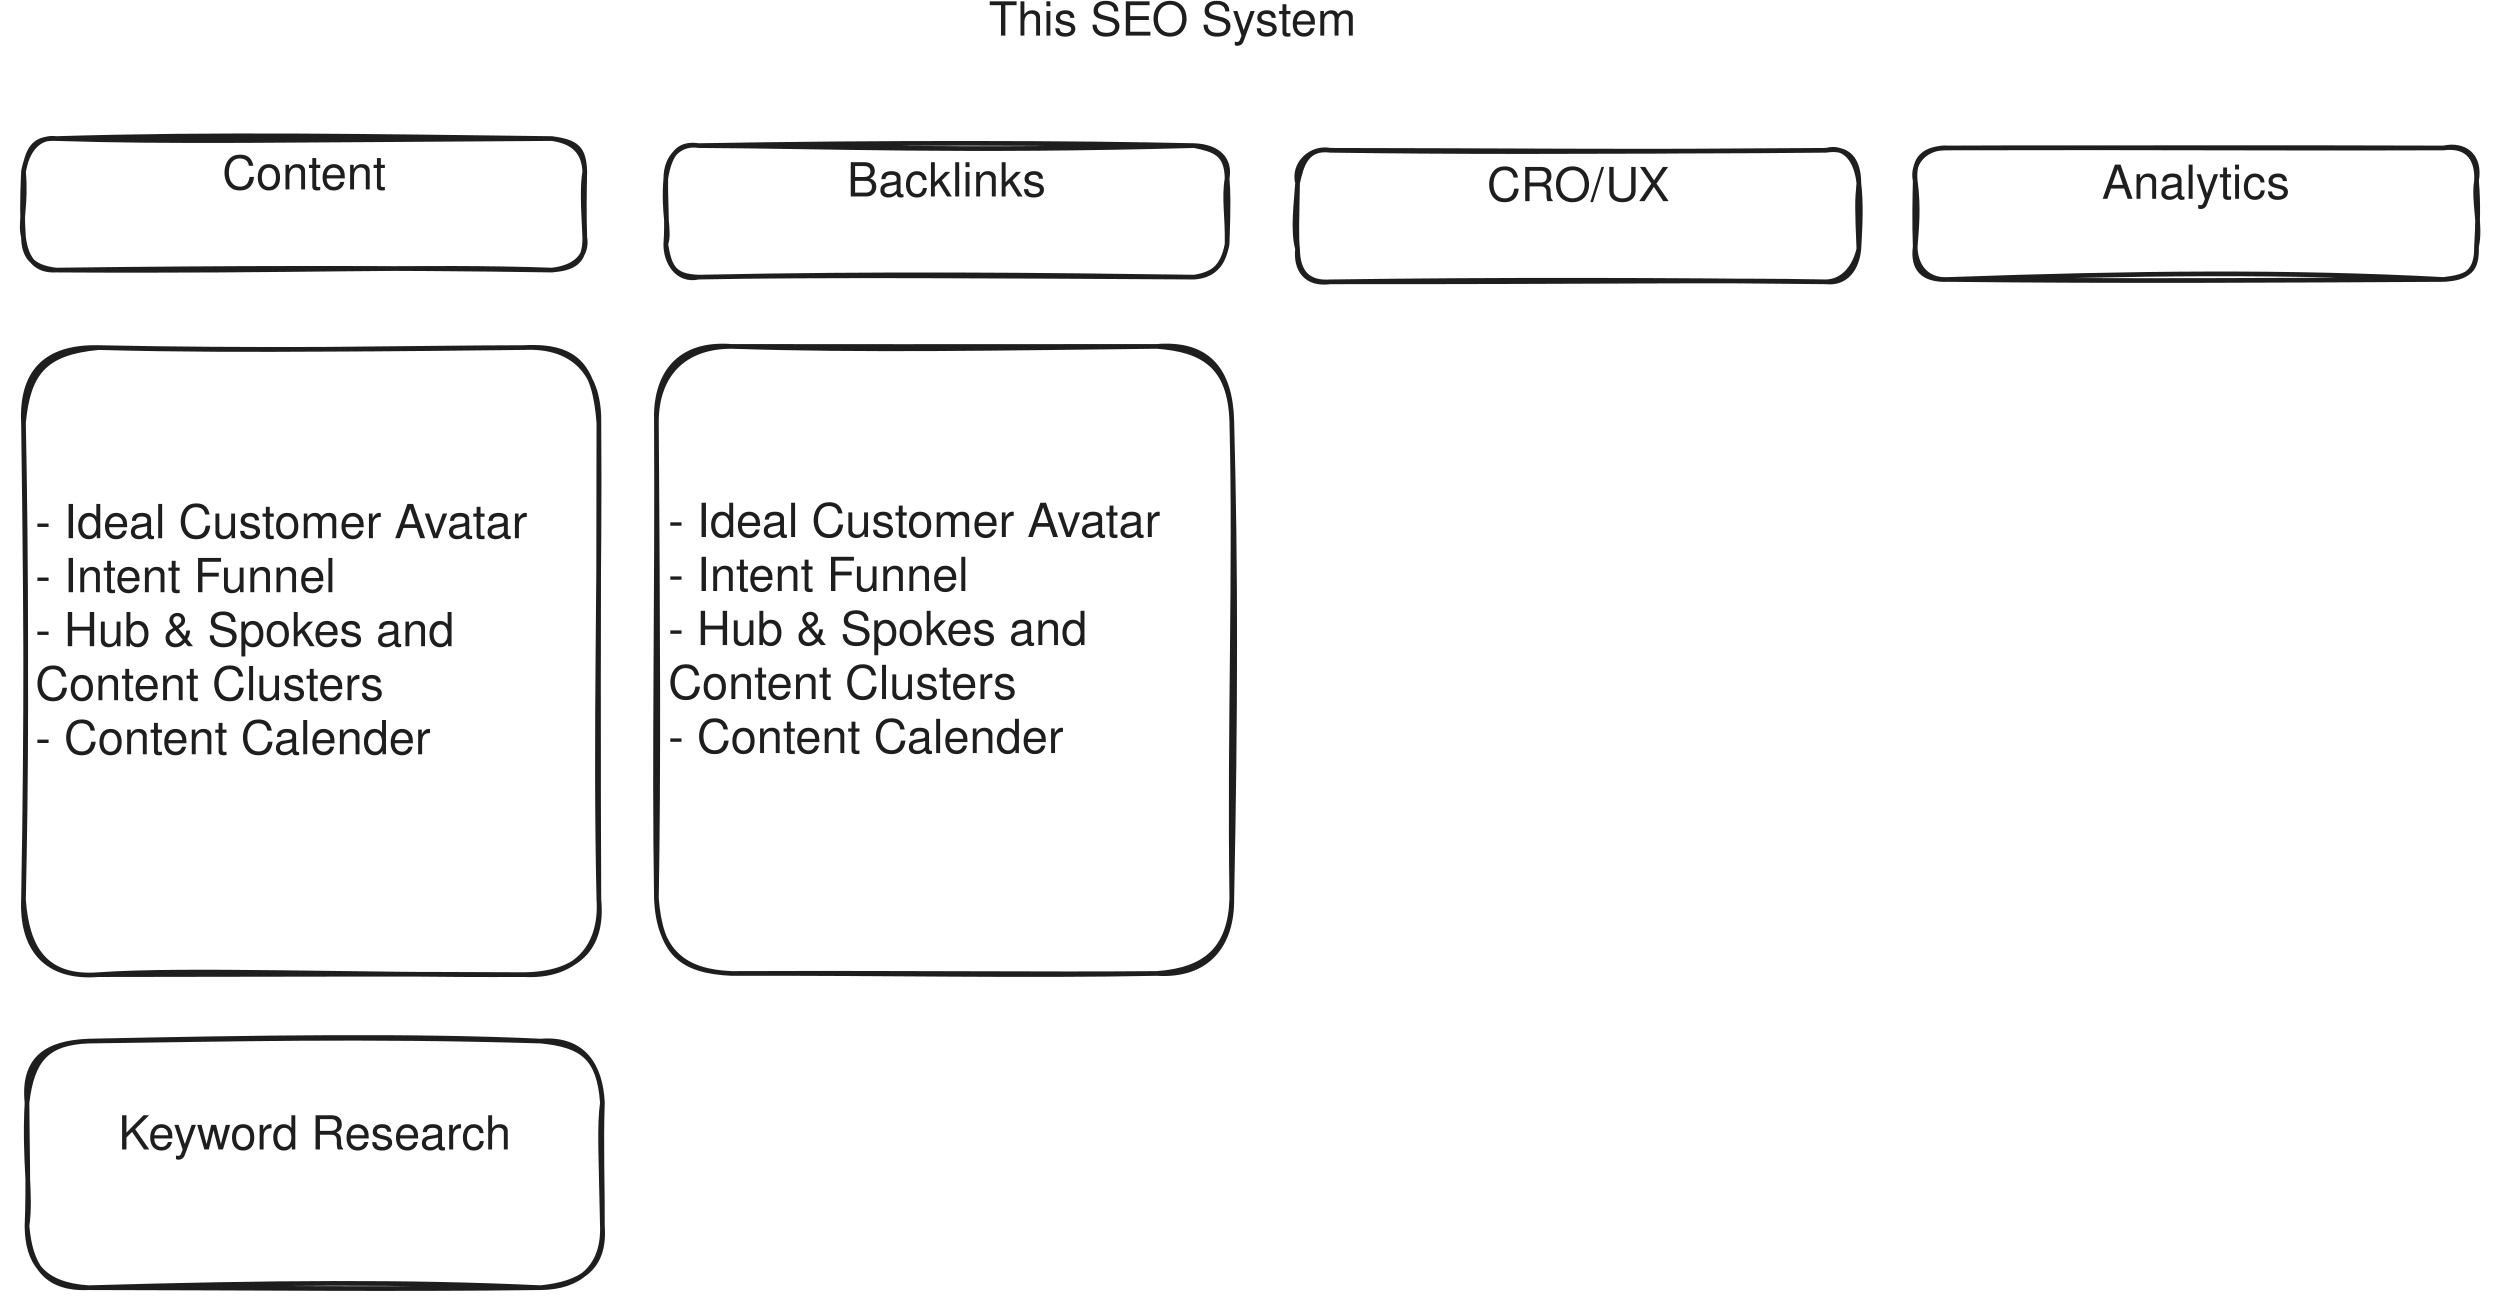
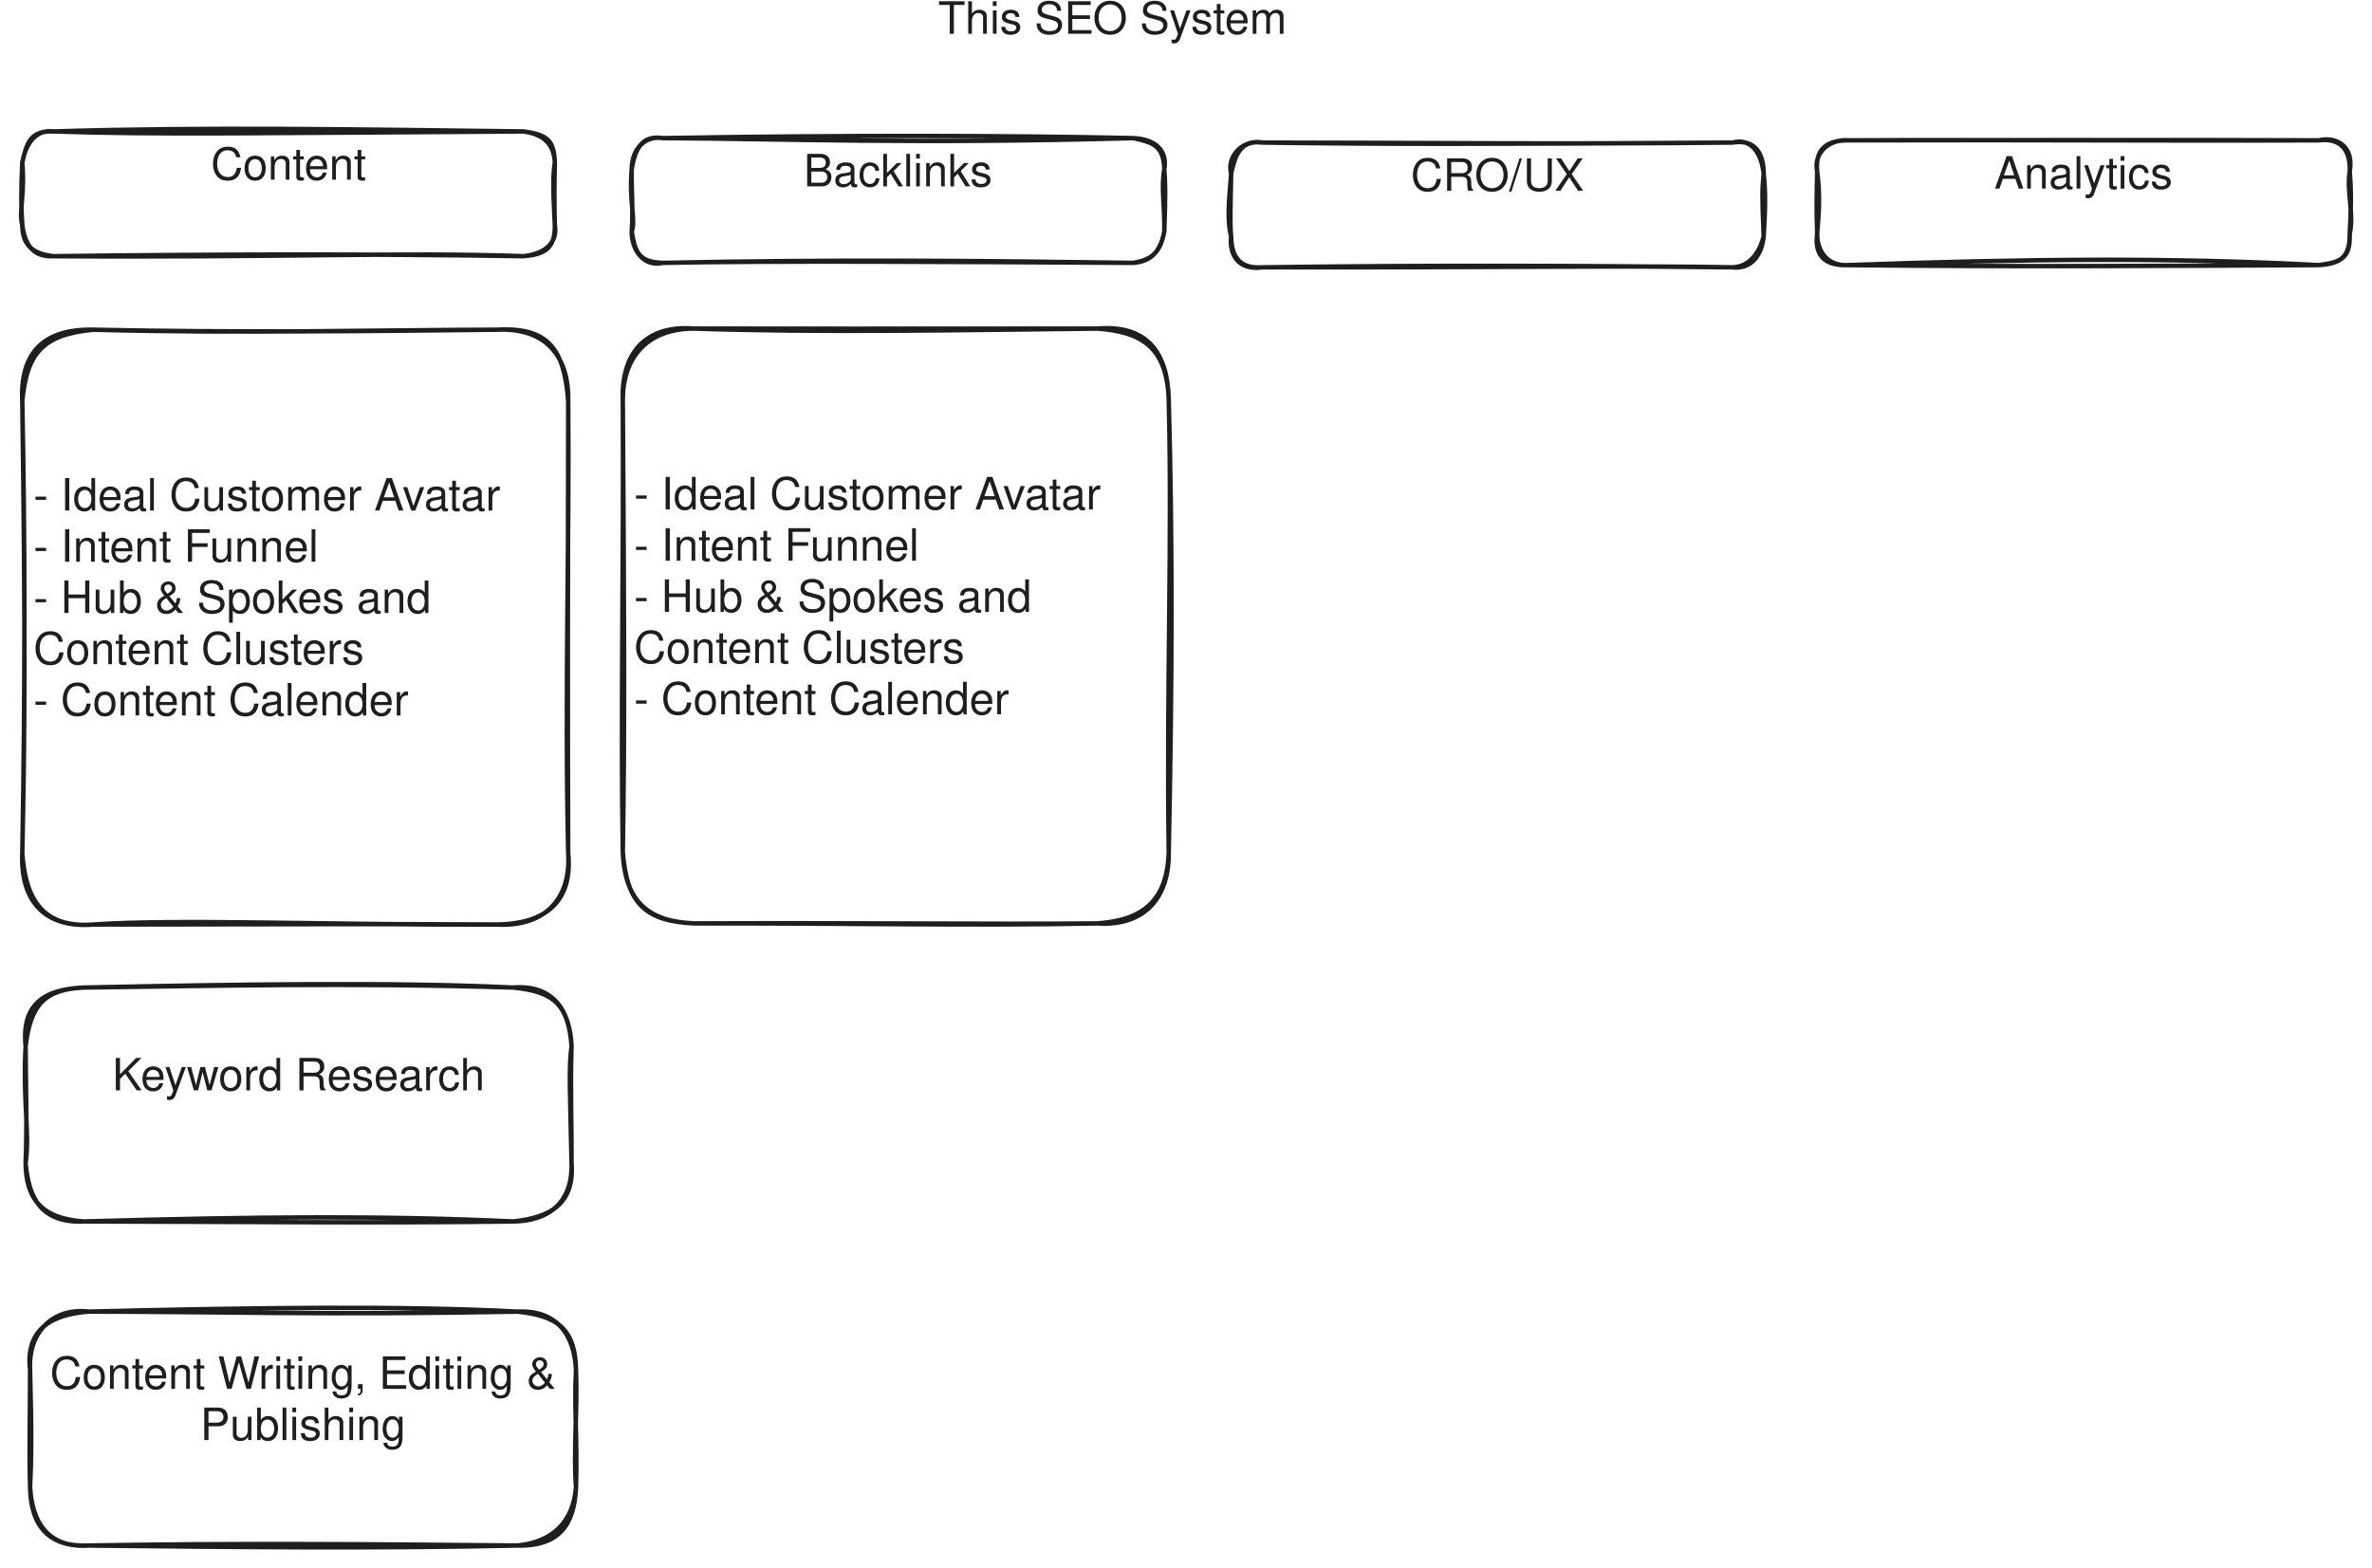
- <svg xmlns="http://www.w3.org/2000/svg" version="1.1" viewBox="0 0 1064.5 558.294" width="1064.5" height="558.294">
+ <svg xmlns="http://www.w3.org/2000/svg" version="1.1" viewBox="0 0 1064.5 703.763" width="1064.5" height="703.763">
  
-   eyJ2ZXJzaW9uIjoiMSIsImVuY29kaW5nIjoiYnN0cmluZyIsImNvbXByZXNzZWQiOnRydWUsImVuY29kZWQiOiJ4nOVaW1PiSFx1MDAxNH6fX0ExVfs0Mn2/zJuC11FcdTAwMTlcdTAwMDWvO1tWII1EQoJJXHUwMDEw4pT/fTuoJFx1MDAwNDKAXHUwMDFhXHUwMDA3d1x1MDAxZMtcdTAwMWG6O5zu0993vj6n8+tToVBcZsKeKn4rXHUwMDE01bBp2JbpXHUwMDE5g+KXqP1Oeb7lOrpcdTAwMGKNPvtu32uORraDoOd/+/p1MFx1MDAxOJRcdTAwMWM3UH673yhcdTAwMTm93uNzylZd5Vx1MDAwNL5cdTAwMWX5t/5cXCj8XHUwMDFh/U1YXG7UMFx1MDAxOI1cdTAwMWS1xnZcdTAwMThNN1x1MDAxZbrOyCSUQDJMKMDjXHUwMDExll/Rllx1MDAwMmXq7pZh+yruiZqKd1uVbp23zbPt7apcdTAwMDXq+2v3XHUwMDA35jC22rJsu1x1MDAxNoT2aEK+q1x1MDAxN1x1MDAxZff5ged21JllXHUwMDA27efVJ9qznvLc/nXbUX60cDhudXtG01xuwqhccoBxq+FcXI++I25cdTAwMTnqTzxeXfTAXHUwMDFhpCBlu+zarlx1MDAxN9n+XGZV9C+23jCanWs9XHUwMDA1x1x1MDAxY49cdDzD8XuGpzcjXHUwMDFlN3haXHUwMDE1pLwkIIo93lbWdTuI1lx1MDAxYs/CVyP3cixcdTAwMDTmILE9kaXerjna439in3pGV+1GTzh92046xjGfXHUwMDFjM9HRiDo2XHUwMDEzcIm/qt8zjce9hVx1MDAxYzLGXGKSQvB4K2zL6aS/znabnVx1MDAxOXBouU5Qs+4jdyMw0bpldC07nNjiXHUwMDExNLXv6m3LL9Q2q4Va6Fx1MDAwN6pbnFx1MDAxOLBuW9dcdTAwMTFei7ZqTVx1MDAwMjmwNIfG3YHbi3ub2qBhOcqbdpDrWdeWY9j1ecb1qtXO8z7BXHUwMDEypInt91XUXHUwMDFitYtR48OX2eTzVDN4hN9cZlx1MDAwNkIqMilIXHRDmFxiXHUwMDFhXHUwMDFinUdB1Fx1MDAxOVx1MDAxOFeti1x1MDAxYldUToP9XHUwMDEwtYJauLPaXHUwMDE0XFzDOPbAI1x0XHUwMDAxTFl/O1x1MDAxMlwiLKf5R1maf1xiaVx1MDAwZUCI4sEv5t8zXHUwMDFjYkDgp5aHbFqOn4mfzormid1cdTAwMTfqOiTirHxZuextsrBcck5CdlNcdTAwMWOPe3j63284jzEnXGIm0T+H879cdTAwMDV+lupAirMwjyWXOlCKxVVn9qJXXHUwMDFi8oiyXHUwMDEyXHUwMDA2iGOCOZ1cdTAwMDS/ICWaXHUwMDFi+jktMaCjiuBcdTAwMGKpXHUwMDEw5JhDXHUwMDAymICvp8GLZVxiM0rkMpB8nVxmlXW3nlUhQ3+auk95v1GgrmWayUg/KULzXHUwMDAydFqXpmeTvyBxnkVOXHUwMDAyOeKU4Hg35pGz9iP4ft9FnXrfPd1zXHUwMDFhle0tsC1WnJwsycBcdTAwMTEnpUhZf3c90k6niEpcdTAwMTRvzUfQo2ojJFx1MDAwMFx1MDAxY7c2T1x1MDAwMt+Vh/L+/rxztLxcdTAwMWUtc1x1MDAwNn2ZXHUwMDFl8Uw90uGPUp1cdTAwMDbhxc9gs1e90piHqMRcdTAwMTlmXHUwMDFjiik5gjnKkdY6wlx1MDAxMaNssaRIn1x1MDAwYqHAgss/KkfLXCLydXK0oV1cdTAwMWHZ8HPSozlcdTAwMDE6rUczppO7ICGUmSFhzLDUv4tcdTAwMGLS/n7Due/c91x1MDAwM39j9+C6fcdY9XDFXHUwMDEzJFx1MDAwNKZcdTAwMDWJpay/uyBBXGKJXHUwMDBlXHUwMDE3QHwsRVx1MDAxMqhdN9aGg529vq3KNYdYXHUwMDE33XBcdTAwMDVcdTAwMTVcdGGUhXnIJFwiUi5zXG6bverVXHUwMDA2vaAlXGJcdTAwMDSWYjpF4jLPXHUwMDE0iZd09olcdTAwMDBesFJcdTAwMDeBnirQXHUwMDBmvFx1MDAwMVx1MDAxMV4uSpRcdTAwMDIgl1x1MDAwMOUrc6Tj6teT85xcdTAwMTRpToSeypBSc8lfjmhmzVx1MDAxY0EoXHUwMDE5RSCBhXnU3LpcdTAwMTXrsNW1ukaLc7Y56PZDP1htalx1MDAxMsan9IinrL9/wVx1MDAwZVx1MDAwMipcdTAwMTCQ8mNV7M66643ybbmxQS/ogLe7cP0kXHUwMDEwq6hH2Vx1MDAxN0VC6sSBSLq4XHUwMDFjzV70SmOeXHUwMDEyVpJCZ4FwXCJZeUyRQJ4pXHUwMDEyKFx1MDAwMSSRXFy0ZIdcdTAwMDBkXHUwMDAwYPZcdTAwMTbnso+SI61rOVxitcbklSPNidFpRZoxnfyLdlx0b6X4yTFFhFx1MDAwMLI4Py/al2LjaLdyeHR4e8h2K1eNTbC72vyccYmUNv6GkkRmUZElNPDpaEhQVFCB5FxybnHfUZPaXHUwMDFia1fN4+3h0fZVVYT1/q0v1/tLaVx1MDAxMiVcdTAwMDImTkl5Ve1cdTAwMTjMwjxGXCJ6dYEtXrSbvehVx/zk21x1MDAwYozkXHUwMDA3eVxiSlx1MDAwMuuD7excdTAwMTdcdTAwMThgXCKiPYGfXHUwMDExhlx1MDAwNE9mqe+vQ0vj8HU6tFbYNZVhXHUwMDE3yn0/cLvKK6zfXHUwMDE5geH9dHTH4zXOVt9xlFx1MDAxZDXs9Fx1MDAxYoW/XG61nt4lv2A4ZuGn83zXU7b181x1MDAxYc/RsHGbYSvHTIrYMm9FzNG3OfE+rW+vWuZyi1xcTDcheIVwZl9FQ0xcdTAwMDHVxz25eDZcdTAwMDevqNeHpqpsXHUwMDA21UO7enpcdTAwMDZv5N6KR1x1MDAxMSbS2Vx1MDAxY0Q5XHUwMDFlaFx1MDAxN1x1MDAxNU9cdTAwMDS066HQh+5cdTAwMGYlnmVgbvbrJ3v7N6c7R1tcdTAwMDc7zZM9XHSWXHUwMDEzT0r1cS138ZQkXHUwMDBi95HnmU748OK4n73qXHUwMDE1xz1O4X6i4c9cdTAwMGKoTqmlXHUwMDE0XHUwMDAwvVx1MDAwMf5fLqDLYvH/KaBzwv5/W0BcdTAwMTNcdTAwMTW3qbtzXGKj10X44oHEXHUwMDFkbP+od7zzu7Ob3f3g7nz/tnyw+sdwlookOvsoIUmwIFx1MDAwMCAmKH1nOYVgKpogXGKZzlx1MDAxN/hcdTAwMDerj4YnzbOwRtYqR8PaXHUwMDE5r21dXHUwMDFlXHJcdTAwMTVdSk5cdTAwMTlcdTAwMDaM8CQhcqmP0kxcdTAwMTZcdTAwMTBMiJZUKFx1MDAxNybB7EWvNlx0kFx1MDAxNCVcItBjxWOCXGZcdTAwMTiR91wiXHUwMDAz1GdZycjkleHv7u6whJJcdTAwMTPyJ2ulXGZzQMRcdTAwMTL4fJ3EflfhwPXMwrHyleE12zmVTOfE8bRcImbPaqnK6aenSFA0er1aoP08XHUwMDBlVnpjLfPJWbFvi3eWXHUwMDFhbEyD7HNr9Fx1MDAxM8WZUSCIKKdGke/h08O/5VxcJE0ifQ==
+   eyJ2ZXJzaW9uIjoiMSIsImVuY29kaW5nIjoiYnN0cmluZyIsImNvbXByZXNzZWQiOnRydWUsImVuY29kZWQiOiJ4nOVa21LjuFx1MDAxNn3vr0hlquapSet+mTdcYuHSQ3PpXHUwMDA0QnN6inJihVx1MDAxOFx1MDAxYzvYXHUwMDBlwUzx70dcdTAwMGVcdTAwMTc7jt1xXHUwMDAw0+ZcdTAwMWOgqFiSs7WltfbSlvTvp1qtXHUwMDFlhGNV/6tWV7d9w7ZMz5jWP0flN8rzLdfRVWj27LtcdTAwMTOvP2s5XGaCsf/Xly/T6bThuIHyh5New1x1MDAxOI9cdTAwMWbeU7ZcdTAwMWEpJ/B1y//o51rt39n/hKVA3Vx1MDAwNrO2s9LYXHUwMDBlo+nCfdeZmYRcdTAwMTJIhlx0XHUwMDA1+LmF5W9qS4EydfXAsH1cdTAwMTXXREX1m63NUYdcdTAwMGbN7vb2gVx1MDAwNTp7a3ffzNvY6sCy7XZcdTAwMTDas1x1MDAwZfmudjyu81x1MDAwM8+9Ul3LXGaGT94nyvPe8tzJxdBRfuQ4fC51x0bfXG7CqFxmgOdSw7mYfUdcXHKrn3jsXfTCXHUwMDFhpCBlu+narlx1MDAxN9n+XHUwMDAzqug3tt4z+ldcdTAwMTe6XHUwMDBijvncJvBcZsdcdTAwMWZcdTAwMWKenoy43fTRK0h5Q0BcdTAwMTSP+FBZXHUwMDE3wyDyN+6Fr2bDy7FcdTAwMTCYg8T0RJbGu+Zsjv+Jx9QzRmo3esOZ2HZyYFx1MDAxY/NxYOYqelFFK1x1MDAwMZf4qyZj03iYW8ghY4wgKVx1MDAwNI+nwracq/TX2W7/Klx1MDAwM1x1MDAwZVx1MDAwM9dcdNrWXTTcXGLMlW5cdTAwMTkjy1x1MDAwZeemeFx1MDAwNk09dp2h5dfarYNaO/RcdTAwMDM1qs81WLeti1xir3VbXHLmgVx1MDAxY1iaQ8/VgTuOa/vaoGE5yltcdTAwMWMg17MuLMewO8uMa6/VztM8wVx1MDAwNqSJ6fdVVFx1MDAxYpWLWeH952zyeapcdTAwMWY8wC+DgZCKXFxcblLCXHUwMDEwJoLGRpdRXHUwMDEwXU2N88GPS1dsnlx1MDAwNHshXHUwMDFhXHUwMDA07XCn2lx1MDAxNFxcwzhcdTAwMWWBXHUwMDA3XHUwMDEyXHUwMDAymLL+diREWC7yj7I0/1x1MDAxMNJcdTAwMWOAXHUwMDEwxY1fzL8nOMSAwI8l9/m0fH4nfjsvmidmX6iLkIhu82zzbNxi4Vx1MDAxMFx1MDAxY4fssv7c7v7x0y84jzEnXGIm0b+E879cdTAwMDR+nupAivMwjyWXOlCK4qqT7XS1IY8oa2CAOCaY03nwXHUwMDBi0qCloZ/TXHUwMDA2XHUwMDAzOqpcYl5IhSDHXHUwMDFjXHUwMDEywFx1MDAwNHw9XHJeLEOYUVwiV4Hk62Soqat1r2o5+tPXdcr7hVx1MDAwMo0s00xG+nlcdTAwMTFaXHUwMDE2oNO6tNib8lx1MDAwNYnzPHJcdTAwMTLIXHUwMDExp1x1MDAwNMezsYyc7cPg77tcdTAwMTG66kzck69Ob3N7XHUwMDBibIuKk5MlXHUwMDE5OOOkXHUwMDE0Kevvrkd60CmiXHUwMDEyxVPzXHUwMDEx9OigXHUwMDE3XHUwMDEyXHUwMDAwvlx1MDAwZlrHge/KfXl3d3p1tLpcdTAwMWWtslx1MDAwNn2ZXHUwMDFl8VxcPdLhj1KdXHUwMDA24eJrsGyvK415iFx1MDAxYZxhxqFYkCNYolx1MDAxY2mtI1x1MDAxYzHKiiVFel1cYlx1MDAwNVx1MDAxNlxc/lY5Wlx1MDAxNZGvk6Nccj2kkVxyvyQ9Wlx1MDAxMqDTepTRndJcdTAwMDVcdKHcXGZcdGOGpf4rLkh7ez3n7upuXHUwMDEy+Fx1MDAxYrvfLoY3jFx1MDAxZOxXPEFCYFGQWMr6u1x1MDAwYlx1MDAxMoSQ6HBcdTAwMDHEx1IkgYZcdTAwMWRj7Xa683Viq2bbIdaPUVhBRUJcdTAwMTjlYVx1MDAxZTKJiJSrrMKyva426Fx1MDAwNW1AILBcdTAwMTSLKVx1MDAxMpdlpki8obNPXHUwMDA0cMGdOlxidFeBfuFccojwclGiXHUwMDE0XHUwMDAwuVx1MDAwMihfmSN9P/hyfFqSXCItidBcdTAwMGJcdTAwMTlSqi/ly1x1MDAxMc3dM0dcdTAwMTBKRlx1MDAxMUhgYVx1MDAxOTW3rsU6XHUwMDFjjKyRMeCctaajSehcdTAwMDfVpiZhfEGPeMr6+2/YQUBcdTAwMDVcdTAwMDJSfqxcdTAwMWS77mi917xu9jboXHUwMDBmOuXDXHUwMDExXFw/XHUwMDBlRFx1MDAxNfUo/6BISJ04XHUwMDEwSYvLUbbTlcY8Jawhhc5cdTAwMDLhXFyy8pBcIoEyUyTQXHUwMDAwSFwiWXTLXHUwMDBlXHUwMDAxyFx1MDAwMMDsLdZlXHUwMDFmJUda13JcdTAwMTBqjSkrR1pcdTAwMTKj04qU0Z3yN+1cdTAwMTKjleInx1x1MDAxNFx1MDAxMVx1MDAwMkhxfv5cdTAwMTieiY2j3c39o/3rfba7ed5rgd1q8zPjXHUwMDEwKW38XHIliWRRkSU08HFpSFC0oVx1MDAwMslcdTAwMWKc4r6jJlxyN9bO+9+3b4+2z1x1MDAwZkTYmVxc+3J9spImUVwiYGKVVNauXHUwMDFkg3mYx0hEV1x1MDAxN1jxTbtsp6uO+fnbXHUwMDBijJRcdTAwMDd5XGJcdTAwMWFcdTAwMDLrhW32XHUwMDA1XHUwMDA2mIhoj+BnhCHBk1nq++vQyjh8nVx1MDAwZa3Vdk1l2LXmxFx1MDAwZtyR8mrrN0ZgeD9cdTAwMWRd8XCMszVxXHUwMDFjZUdcdTAwMDU7k17tz1p7rGfJr1x1MDAxOY5Z++k8nfU0bf2+xnPU7LnMsJVjJkVslVtcdTAwMTFL9G1JvE/r26vcXFzNyWK6XHTBK4Qz/yhcdTAwMWFiXG6oXu7J4tlcdTAwMWM8p95cdTAwMDSaarNcdTAwMTVcdTAwMWPs21x1MDAwNyddeCm/VjyKMJHO5iAqcUFbVDxcdTAwMTHQQ1x1MDAwZoVedH8o8WxcdTAwMDKzNelcdTAwMWN/3bs82Tna+rbTP/4qwWriSalerpUunpLk4T5cdTAwMWF5plx1MDAxMz5cXFx1MDAxY/fZXldcdTAwMWP3OIX7uYLfL6A6pZZSXHUwMDAw9Fx1MDAwNvh/uYCuisX/T1x1MDAwMV1cdTAwMTL2/7dcdTAwMDU0seO2cHZcdTAwMGVhdF2EXHUwMDE3XHUwMDBmJO50+7Bz5Z3edC9394Kb073r5rfqL8NZKpLo7KOBJMGCXHUwMDAwgJig9J3lXHUwMDE0goVogiBkOl/gXHUwMDFmbH80PO53wzZZ2zy6bXd5e+vs6FbRleSUYcBcYk9cdTAwMTKilP1RmstcdTAwMDKCXHTRklxuZWFcdTAwMTJkO11tXHUwMDEyIClcdTAwMWFEoIdcdTAwMWSPOTJgRN6LXGZQr2UlI/NHhr86u8NcdTAwMTJKTsjv3CtlmFx1MDAwM1wiVsDn6yT2b1x1MDAxNU5dz6x9V74yvP6wpC3TJXE8rYj5vSr/OFx1MDAwZuYyV1x1MDAwYlx1MDAxN0aci+K7SKOuaDXt87B1yC9cdTAwMGaPj/aOxufquOLMxTh9vYQg0eBcZnFEqYSMylxuyFx1MDAxN6SQc1wiXHUwMDA0+FjydXZcIlx1MDAwMfbhed/a6JzSdb2Gc25cdTAwMDeryVx1MDAxN0M6qJYtXziRZaRIoDNcdTAwMDCKXHUwMDExwsUv5Gc7XXFcdTAwMTIg2Vx1MDAwMHLhMuKMXHJUNNA7sUFTXHUwMDExXG6pXHUwMDA3PDNJJIu3sLBuLVx1MDAxMPqtXHUwMDE39Fx1MDAxOYdcdTAwMTSxXHUwMDE1IPo6XHUwMDA1e0p2up5cdTAwMTVYzsXnWsucfdBp0k/ncNKzLX+oXHUwMDFmS1x1MDAxMrYlXHUwMDExPu/+fkZns7paSO1cYnzg+KfHwFE3xuN2oOfkObZpXHUwMDEwWObjwMbzUL+x1HRjXHUwMDExkn9cZmY/UViaxY2IoWpcdTAwMTYo7z/d/1x1MDAxN5dn5P4ifQ==
  <defs>
    <style class="style-fonts" />
  </defs>
  <g transform="translate(421 10) rotate(0 78.90625 11.5)">
    <text x="0" y="0" font-family="Helvetica, Segoe UI Emoji" font-size="20px" fill="#1e1e1e" text-anchor="start" style="white-space: pre;" direction="ltr" dominant-baseline="text-before-edge">This SEO System</text>
  </g>
  <g stroke-linecap="round" transform="translate(10 59) rotate(0 119.5 28)">
    <path d="M14 0 C61.54 1.57, 108.3 0.68, 225 0 M14 0 C81.75 -2.09, 149.08 -0.93, 225 0 M225 0 C234.97 1.48, 238.58 6.4, 239 14 M225 0 C235.68 1.45, 238.62 4.03, 239 14 M239 14 C237.99 20.26, 238.26 27.56, 239 42 M239 14 C238.79 23.34, 238.69 32.25, 239 42 M239 42 C240.24 49.35, 235.42 54.84, 225 56 M239 42 C239.21 53.07, 233.76 55.23, 225 56 M225 56 C169.87 54.05, 117.1 56.67, 14 56 M225 56 C154.75 54.9, 84.56 55.12, 14 56 M14 56 C5.28 56.49, 1.18 51.34, 0 42 M14 56 C3.23 54.84, 0.11 49.76, 0 42 M0 42 C-1.67 35.66, 1.28 28.39, 0 14 M0 42 C-0.5 34.85, -0.6 26.29, 0 14 M0 14 C1.57 5.03, 6.48 -1.05, 14 0 M0 14 C1.92 5.82, 3.2 -0.53, 14 0" stroke="#1e1e1e" stroke-width="2" fill="none" />
  </g>
  <g transform="translate(91.69727 75.5) rotate(0 37.80273 11.5)">
    <text x="37.803" y="0" font-family="Helvetica, Segoe UI Emoji" font-size="20px" fill="#1e1e1e" text-anchor="middle" style="white-space: pre;" direction="ltr" dominant-baseline="text-before-edge">Content </text>
  </g>
  <g stroke-linecap="round" transform="translate(283.5 62) rotate(0 119.5 28)">
    <path d="M14 0 C68.92 0.27, 125.86 2.72, 225 0 M14 0 C93.92 -1.4, 172.59 -1.19, 225 0 M225 0 C235.23 0.42, 240.53 5.82, 239 14 M225 0 C233.72 1.81, 238.81 3.35, 239 14 M239 14 C237.56 22.59, 239.23 29.96, 239 42 M239 14 C239.44 19.1, 239.64 25.07, 239 42 M239 42 C237.25 50.67, 234.16 54.56, 225 56 M239 42 C237.1 52.05, 232.07 55.44, 225 56 M225 56 C157.86 55.08, 92.58 54.36, 14 56 M225 56 C143.52 55.52, 62.33 55.01, 14 56 M14 56 C3.78 55.63, 1.61 52.1, 0 42 M14 56 C4.83 58.02, -0.1 49.5, 0 42 M0 42 C1.91 36.28, -1.25 28.93, 0 14 M0 42 C0.74 32.12, -0.22 22.92, 0 14 M0 14 C0.07 4.24, 6.52 -1.26, 14 0 M0 14 C1.74 2.71, 6.05 -1.19, 14 0" stroke="#1e1e1e" stroke-width="2" fill="none" />
  </g>
  <g transform="translate(360.7637 78.5) rotate(0 42.23633 11.5)">
    <text x="42.236" y="0" font-family="Helvetica, Segoe UI Emoji" font-size="20px" fill="#1e1e1e" text-anchor="middle" style="white-space: pre;" direction="ltr" dominant-baseline="text-before-edge">Backlinks</text>
  </g>
  <g stroke-linecap="round" transform="translate(552.5 64) rotate(0 119.5 28)">
    <path d="M14 0 C78.58 0.03, 146.89 0.8, 225 0 M14 0 C64.64 0.7, 113.96 0.76, 225 0 M225 0 C234.9 -1.62, 238.95 4.41, 239 14 M225 0 C233.69 -2.3, 238.07 5.17, 239 14 M239 14 C238.27 21.45, 238.27 24.46, 239 42 M239 14 C239.96 22.44, 239.68 30.59, 239 42 M239 42 C237.25 49.46, 232.53 55.81, 225 56 M239 42 C238.24 50.39, 233.55 56.94, 225 56 M225 56 C180.33 55.13, 133.68 56.08, 14 56 M225 56 C157.83 55.25, 88.13 54.97, 14 56 M14 56 C4.55 56.68, 0.11 52.07, 0 42 M14 56 C3.34 57.46, -0.93 50.52, 0 42 M0 42 C-2.2 34.12, -0.49 22.03, 0 14 M0 42 C-0.56 37.03, -0.29 29.97, 0 14 M0 14 C1.71 6.1, 3.91 -1.34, 14 0 M0 14 C-2.11 5.68, 5.79 -1.64, 14 0" stroke="#1e1e1e" stroke-width="2" fill="none" />
  </g>
  <g transform="translate(633.1084 80.5) rotate(0 38.8916 11.5)">
    <text x="38.892" y="0" font-family="Helvetica, Segoe UI Emoji" font-size="20px" fill="#1e1e1e" text-anchor="middle" style="white-space: pre;" direction="ltr" dominant-baseline="text-before-edge">CRO/UX</text>
  </g>
  <g stroke-linecap="round" transform="translate(815.5 63) rotate(0 119.5 28)">
    <path d="M14 0 C79.36 0, 140.82 -0.31, 225 0 M14 0 C80.14 -0.32, 146.33 0.28, 225 0 M225 0 C233.69 -1.94, 240.9 3.1, 239 14 M225 0 C236.16 -1.4, 239.43 5.83, 239 14 M239 14 C237.55 22.9, 241.01 33.05, 239 42 M239 14 C239.82 23.35, 239.55 32.48, 239 42 M239 42 C239.13 52.25, 235 55.48, 225 56 M239 42 C239.22 52.3, 236.1 54.69, 225 56 M225 56 C159.02 52.52, 94.12 53.15, 14 56 M225 56 C156.99 56.36, 87.67 56.81, 14 56 M14 56 C4.36 56.6, 0.02 49.57, 0 42 M14 56 C2.99 56.46, -1.23 51.3, 0 42 M0 42 C0.53 34.75, 1.59 25.6, 0 14 M0 42 C-0.41 31.31, -0.16 21.16, 0 14 M0 14 C-0.86 4.6, 3.41 -0.07, 14 0 M0 14 C-1.77 5.54, 5.48 -0.68, 14 0" stroke="#1e1e1e" stroke-width="2" fill="none" />
  </g>
  <g transform="translate(894.9854 79.5) rotate(0 40.01465 11.5)">
    <text x="40.015" y="0" font-family="Helvetica, Segoe UI Emoji" font-size="20px" fill="#1e1e1e" text-anchor="middle" style="white-space: pre;" direction="ltr" dominant-baseline="text-before-edge">Analytics</text>
  </g>
  <g stroke-linecap="round" transform="translate(10 148) rotate(0 122.5 133.5)">
    <path d="M32 0 C98.86 1.84, 165.08 0.05, 213 0 M32 0 C95.55 1.37, 159.28 0.59, 213 0 M213 0 C234.86 -1.07, 245.38 11.8, 245 32 M213 0 C236.13 -1.26, 243.19 8.59, 245 32 M245 32 C245.6 97.19, 243.36 162.31, 245 235 M245 32 C244.82 107.53, 244.74 182.53, 245 235 M245 235 C246.35 255.17, 234.78 268.14, 213 267 M245 235 C247.03 255.77, 235.97 266.74, 213 267 M213 267 C141.38 267.34, 69.62 264.38, 32 267 M213 267 C161.94 266.67, 109.26 266.92, 32 267 M32 267 C10.09 268.78, -0.9 256.52, 0 235 M32 267 C9.2 268.77, 1.44 255.73, 0 235 M0 235 C1.35 161.99, 1.19 90.04, 0 32 M0 235 C1.12 184.55, 1.45 134.7, 0 32 M0 32 C-0.99 10.93, 8.95 -0.52, 32 0 M0 32 C2.03 10.93, 8.73 2.16, 32 0" stroke="#1e1e1e" stroke-width="2" fill="none" />
  </g>
  <g transform="translate(15 224) rotate(0 105.415 57.5)">
    <text x="0" y="0" font-family="Helvetica, Segoe UI Emoji" font-size="20px" fill="#1e1e1e" text-anchor="start" style="white-space: pre;" direction="ltr" dominant-baseline="text-before-edge">- Ideal Customer Avatar</text>
    <text x="0" y="23" font-family="Helvetica, Segoe UI Emoji" font-size="20px" fill="#1e1e1e" text-anchor="start" style="white-space: pre;" direction="ltr" dominant-baseline="text-before-edge">- Intent Funnel</text>
    <text x="0" y="46" font-family="Helvetica, Segoe UI Emoji" font-size="20px" fill="#1e1e1e" text-anchor="start" style="white-space: pre;" direction="ltr" dominant-baseline="text-before-edge">- Hub &amp; Spokes and </text>
    <text x="0" y="69" font-family="Helvetica, Segoe UI Emoji" font-size="20px" fill="#1e1e1e" text-anchor="start" style="white-space: pre;" direction="ltr" dominant-baseline="text-before-edge">Content Clusters</text>
    <text x="0" y="92" font-family="Helvetica, Segoe UI Emoji" font-size="20px" fill="#1e1e1e" text-anchor="start" style="white-space: pre;" direction="ltr" dominant-baseline="text-before-edge">- Content Calender</text>
  </g>
  <g stroke-linecap="round" transform="translate(279.5 147.5) rotate(0 122.5 133.5)">
    <path d="M32 0 C88.77 1.87, 145.83 0.74, 213 0 M32 0 C76.71 0.06, 120.01 0.07, 213 0 M213 0 C234.38 -1.75, 244.53 9.58, 245 32 M213 0 C232.89 1.43, 244.25 8.4, 245 32 M245 32 C246.61 95.92, 243.96 160.78, 245 235 M245 32 C246.69 93.98, 246.61 156.1, 245 235 M245 235 C245.28 255.1, 234.55 268.36, 213 267 M245 235 C244.37 256.52, 233.75 265.57, 213 267 M213 267 C155.91 268.15, 99 266.82, 32 267 M213 267 C163.07 267.44, 115.24 266.71, 32 267 M32 267 C9.76 265.98, 1.79 257.77, 0 235 M32 267 C11.7 266.22, 0.92 257.47, 0 235 M0 235 C0.94 179.86, 0.59 121.18, 0 32 M0 235 C-1.02 172.05, 0.4 108.23, 0 32 M0 32 C-0.71 12.44, 8.99 -1.82, 32 0 M0 32 C0.08 12.08, 11.71 -0.02, 32 0" stroke="#1e1e1e" stroke-width="2" fill="none" />
  </g>
  <g transform="translate(284.5 223.5) rotate(0 105.415 57.5)">
    <text x="0" y="0" font-family="Helvetica, Segoe UI Emoji" font-size="20px" fill="#1e1e1e" text-anchor="start" style="white-space: pre;" direction="ltr" dominant-baseline="text-before-edge">- Ideal Customer Avatar</text>
    <text x="0" y="23" font-family="Helvetica, Segoe UI Emoji" font-size="20px" fill="#1e1e1e" text-anchor="start" style="white-space: pre;" direction="ltr" dominant-baseline="text-before-edge">- Intent Funnel</text>
    <text x="0" y="46" font-family="Helvetica, Segoe UI Emoji" font-size="20px" fill="#1e1e1e" text-anchor="start" style="white-space: pre;" direction="ltr" dominant-baseline="text-before-edge">- Hub &amp; Spokes and </text>
    <text x="0" y="69" font-family="Helvetica, Segoe UI Emoji" font-size="20px" fill="#1e1e1e" text-anchor="start" style="white-space: pre;" direction="ltr" dominant-baseline="text-before-edge">Content Clusters</text>
    <text x="0" y="92" font-family="Helvetica, Segoe UI Emoji" font-size="20px" fill="#1e1e1e" text-anchor="start" style="white-space: pre;" direction="ltr" dominant-baseline="text-before-edge">- Content Calender</text>
  </g>
  <g stroke-linecap="round" transform="translate(11.5 443.2944) rotate(0 122.5 52.5)">
    <path d="M26.25 0 C97.2 -1.51, 165.39 -2.53, 218.75 0 M26.25 0 C84.73 -0.72, 143.03 -2.31, 218.75 0 M218.75 0 C236.94 -1.43, 244.29 10.44, 245 26.25 M218.75 0 C236.37 1.75, 243.59 6.96, 245 26.25 M245 26.25 C243.65 36, 244.38 48.25, 245 78.75 M245 26.25 C244.37 45.33, 245.11 62.61, 245 78.75 M245 78.75 C245.58 96.57, 234.69 104.84, 218.75 105 M245 78.75 C246.35 97.17, 235.51 103.24, 218.75 105 M218.75 105 C157.24 105.82, 94.57 105.09, 26.25 105 M218.75 105 C161.73 102.35, 104.45 102.76, 26.25 105 M26.25 105 C6.85 105.84, 1.37 94.45, 0 78.75 M26.25 105 C6.7 103.79, 0.14 94.31, 0 78.75 M0 78.75 C1.95 64.98, -1.34 51.64, 0 26.25 M0 78.75 C0.71 61.83, 0.06 44.38, 0 26.25 M0 26.25 C-1.95 6.98, 8.88 0.7, 26.25 0 M0 26.25 C2.18 8.06, 8.32 0.68, 26.25 0" stroke="#1e1e1e" stroke-width="2" fill="none" />
  </g>
  <g transform="translate(49.51758 484.2944) rotate(0 84.48242 11.5)">
    <text x="84.482" y="0" font-family="Helvetica, Segoe UI Emoji" font-size="20px" fill="#1e1e1e" text-anchor="middle" style="white-space: pre;" direction="ltr" dominant-baseline="text-before-edge">Keyword Research</text>
  </g>
+   <g stroke-linecap="round" transform="translate(13.5 588.7627) rotate(0 122.5 52.5)">
+     <path d="M26.25 0 C98.65 -1.8, 168.27 -2.69, 218.75 0 M26.25 0 C80.39 -0.04, 133.41 1.62, 218.75 0 M218.75 0 C236.27 -0.81, 244.27 10.17, 245 26.25 M218.75 0 C235.63 1.8, 244.71 6.89, 245 26.25 M245 26.25 C245.72 44.19, 243.77 62.83, 245 78.75 M245 26.25 C244.08 42.41, 245.66 57.89, 245 78.75 M245 78.75 C243.79 94.47, 234.46 103.44, 218.75 105 M245 78.75 C244.31 95.12, 237.99 105.4, 218.75 105 M218.75 105 C152.99 106.44, 88.87 105.66, 26.25 105 M218.75 105 C153.97 104.37, 89.02 103.88, 26.25 105 M26.25 105 C9.12 105.84, 0.27 96.96, 0 78.75 M26.25 105 C9.14 106.16, 0.96 95.9, 0 78.75 M0 78.75 C-0.49 62.26, 0.02 46.16, 0 26.25 M0 78.75 C0.57 67.35, 0.77 55.02, 0 26.25 M0 26.25 C-1.01 9.19, 10.37 -1.93, 26.25 0 M0 26.25 C-2.17 7.76, 9.74 1.29, 26.25 0" stroke="#1e1e1e" stroke-width="2" fill="none" />
+   </g>
+   <g transform="translate(18.90527 618.2627) rotate(0 117.0947 23)">
+     <text x="117.095" y="0" font-family="Helvetica, Segoe UI Emoji" font-size="20px" fill="#1e1e1e" text-anchor="middle" style="white-space: pre;" direction="ltr" dominant-baseline="text-before-edge">Content Writing, Editing &amp; </text>
+     <text x="117.095" y="23" font-family="Helvetica, Segoe UI Emoji" font-size="20px" fill="#1e1e1e" text-anchor="middle" style="white-space: pre;" direction="ltr" dominant-baseline="text-before-edge">Publishing</text>
+   </g>
</svg>
